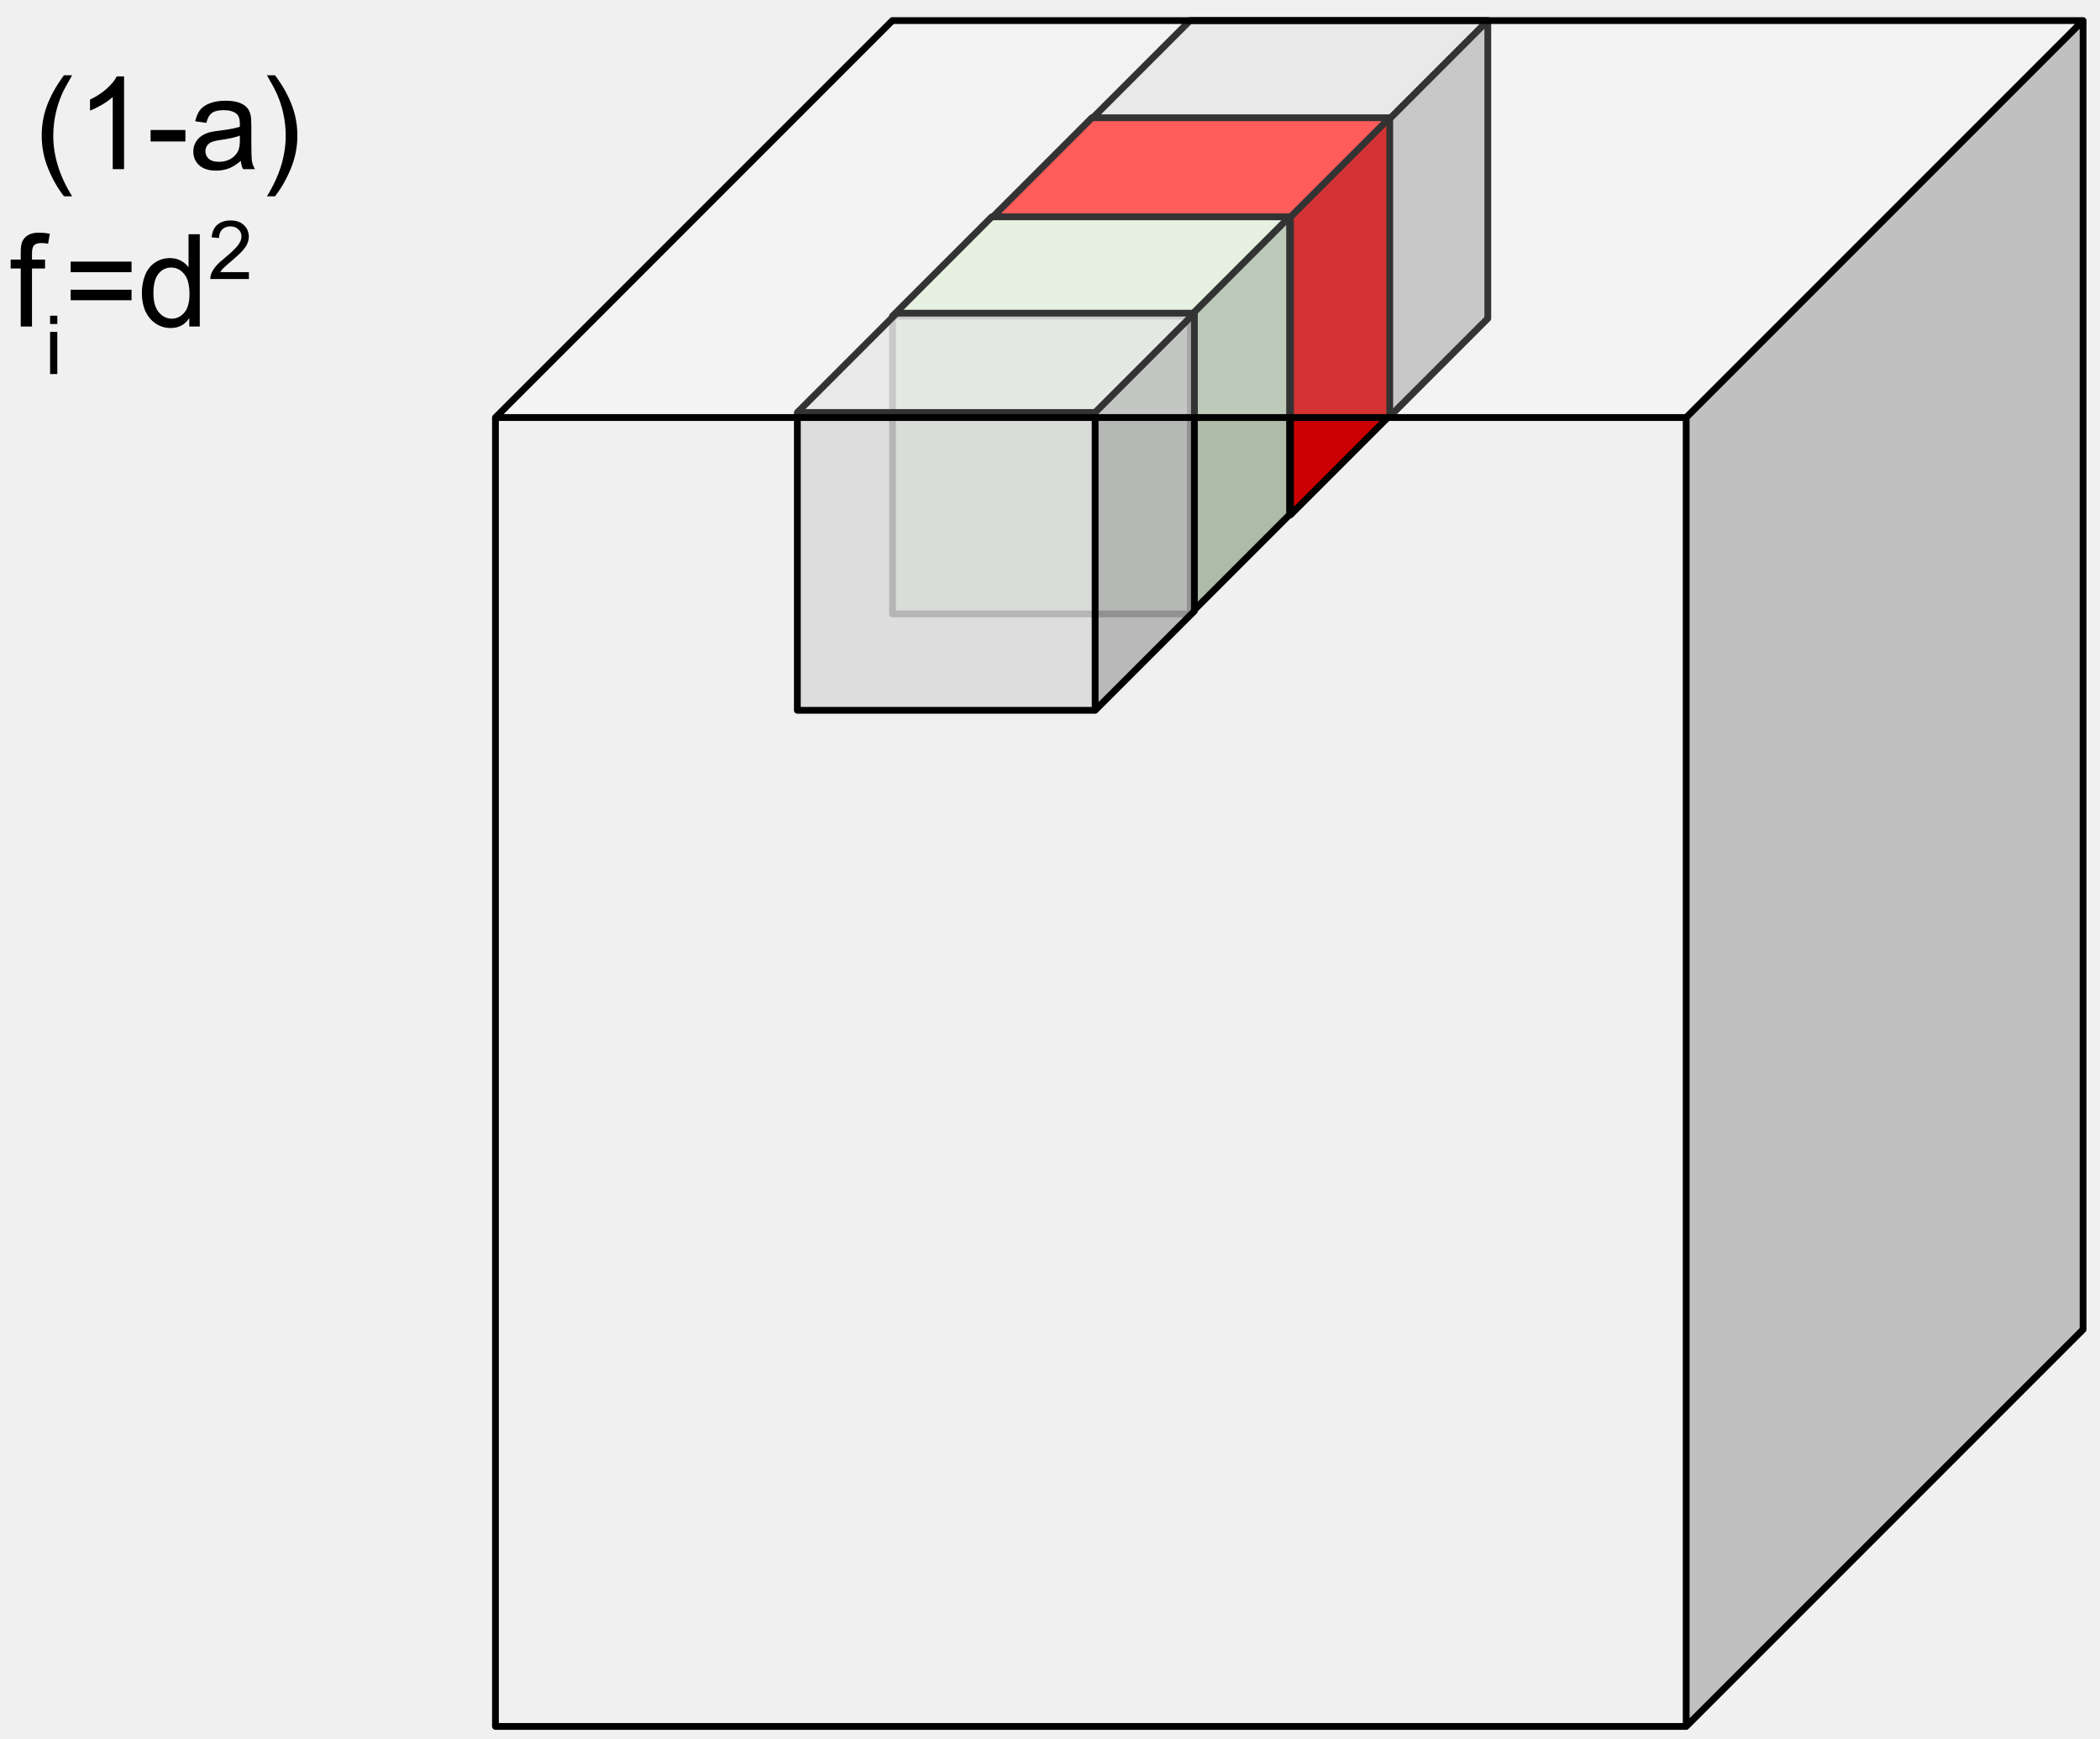
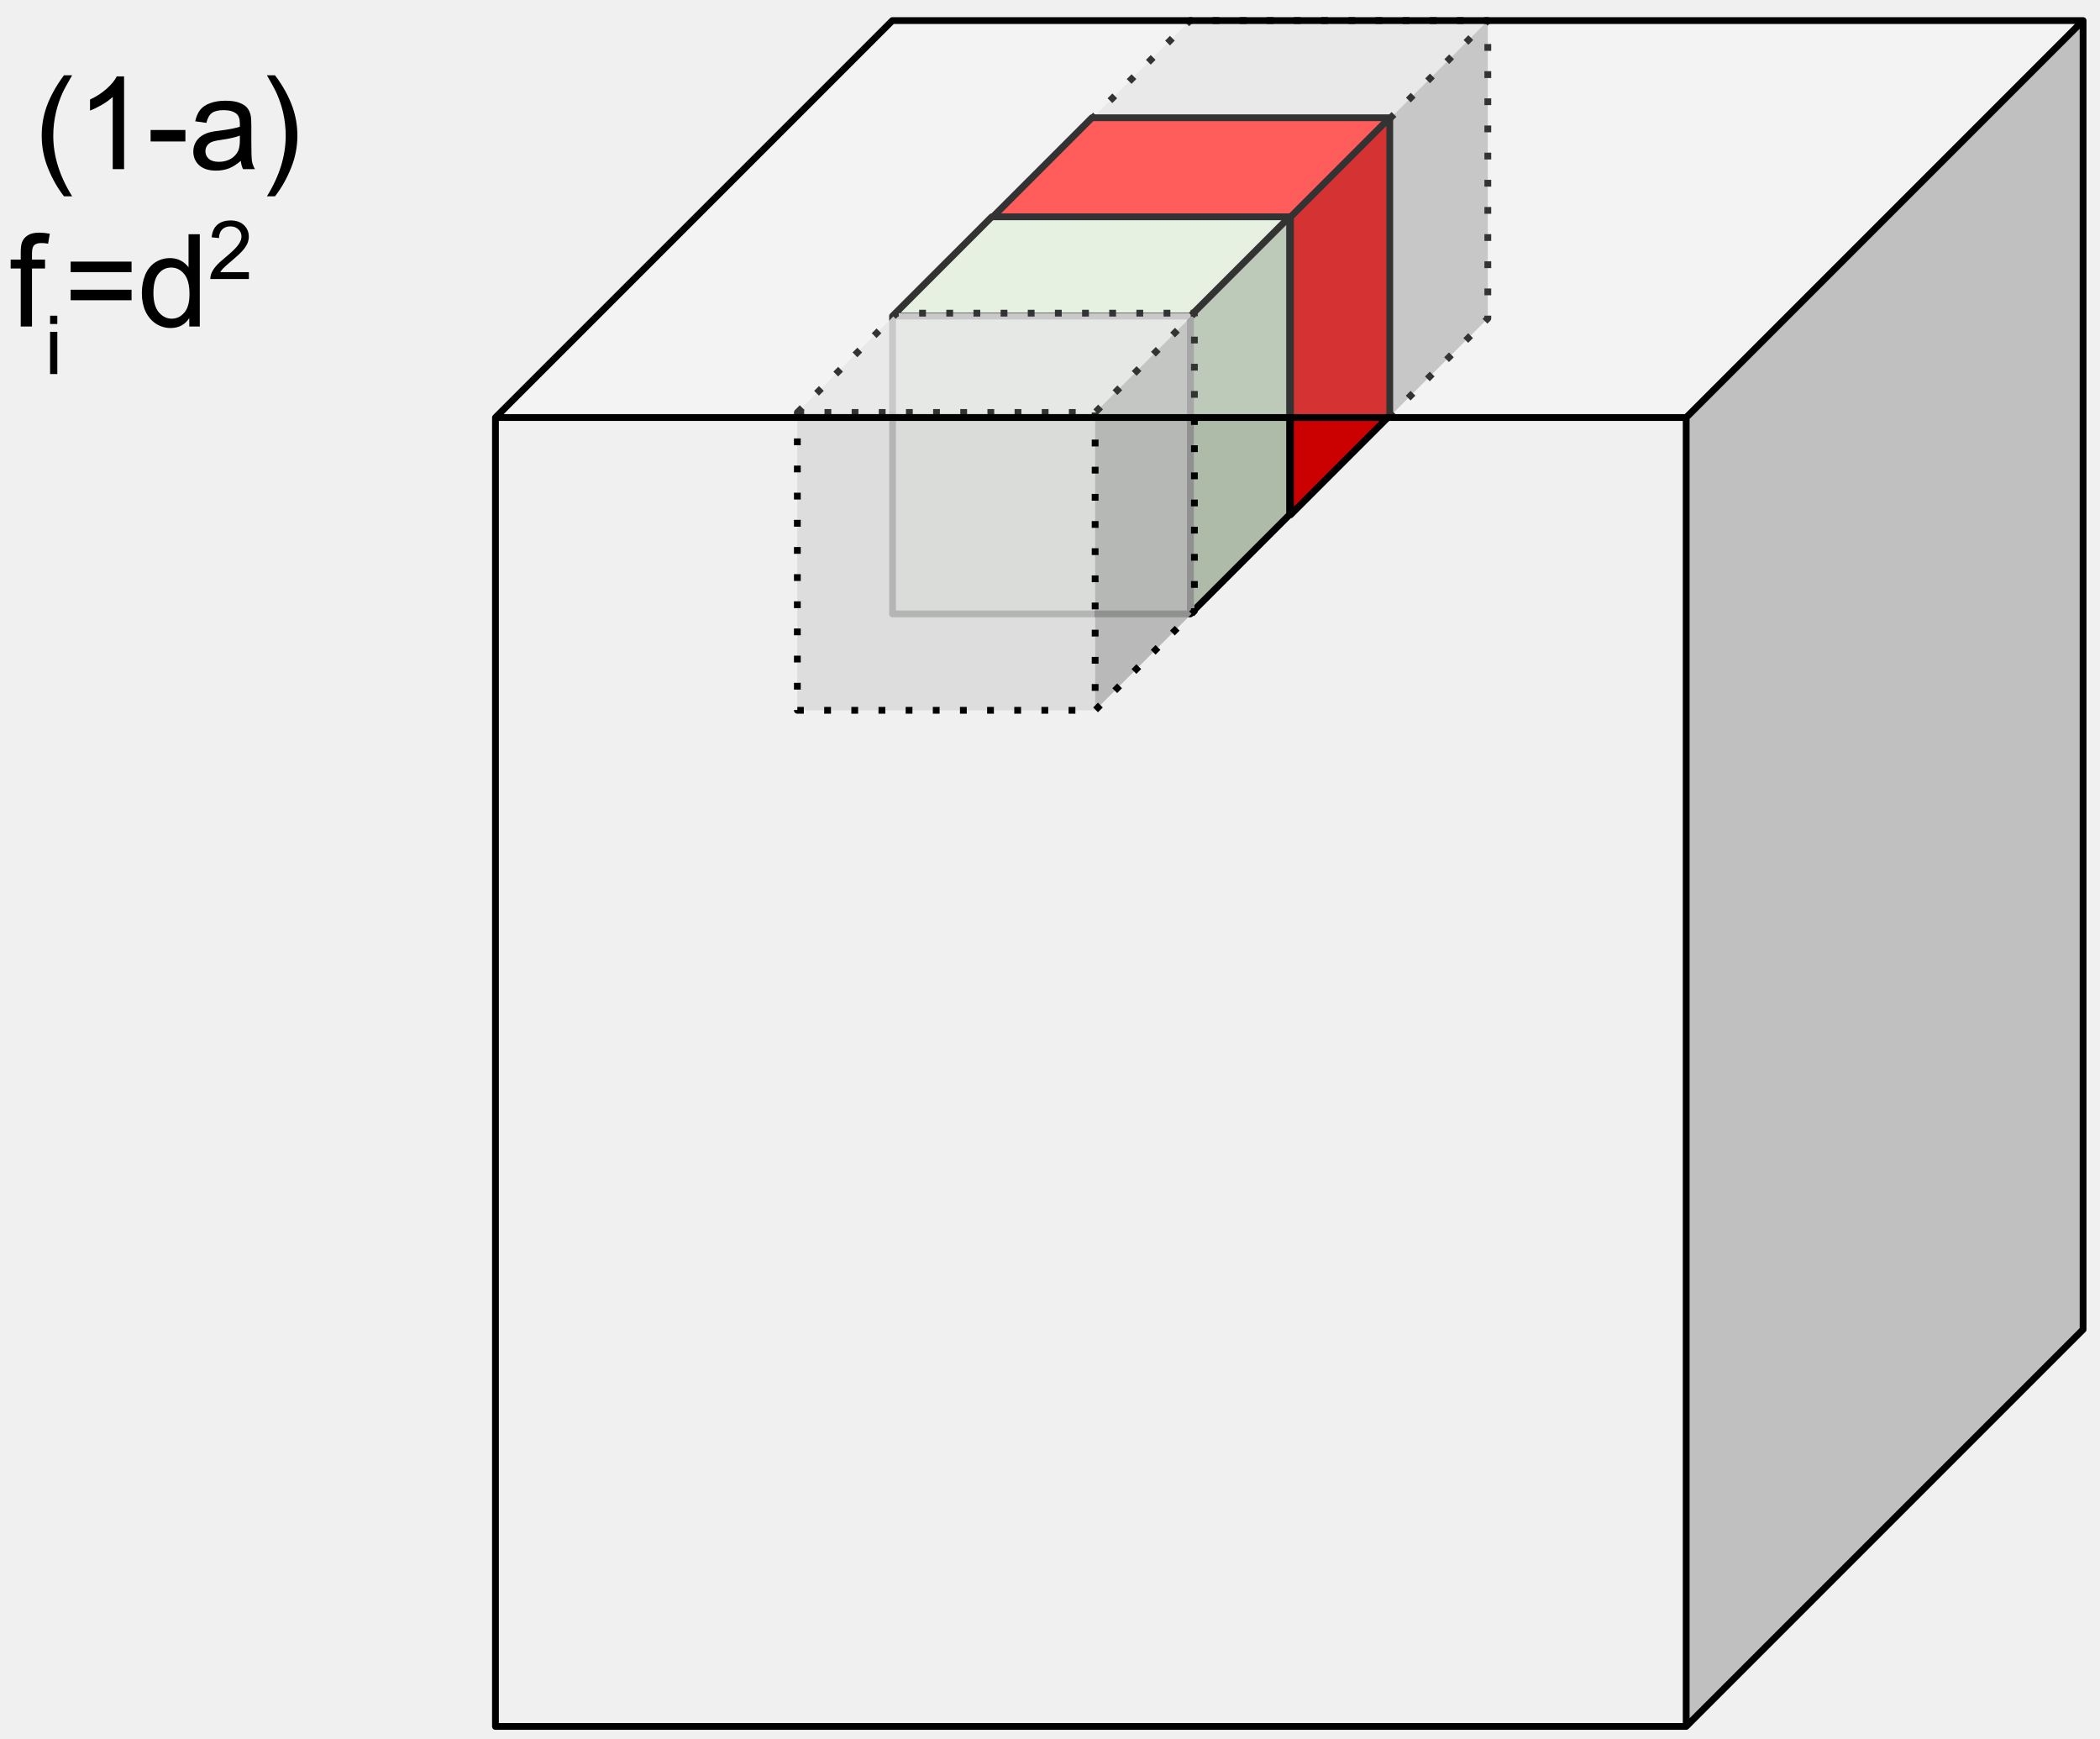
<svg xmlns="http://www.w3.org/2000/svg" version="1.1" viewBox="0.0 0.0 309.331 256.094" fill="none" stroke="none" stroke-linecap="square" stroke-miterlimit="10">
  <clipPath id="p.0">
    <path d="m0 0l309.331 0l0 256.094l-309.331 0l0 -256.094z" clip-rule="nonzero" />
  </clipPath>
  <g clip-path="url(#p.0)">
    <path fill="#000000" fill-opacity="0.0" d="m0 0l309.331 0l0 256.094l-309.331 0z" fill-rule="evenodd" />
    <path fill="#d9d9d9" fill-opacity="0.835" d="m160.667 17.654l43.866 0l0 43.866l-43.866 0z" fill-rule="evenodd" />
    <path fill="#adadad" fill-opacity="0.835" d="m204.533 17.654l14.622 -14.622l0 43.866l-14.622 14.622z" fill-rule="evenodd" />
    <path fill="#e0e0e0" fill-opacity="0.835" d="m160.667 17.654l14.622 -14.622l43.866 0l-14.622 14.622z" fill-rule="evenodd" />
    <path fill="#000000" fill-opacity="0.0" d="m160.667 17.654l14.622 -14.622l43.866 0l0 43.866l-14.622 14.622l-43.866 0zm0 0l43.866 0l14.622 -14.622m-14.622 14.622l0 43.866" fill-rule="evenodd" />
-     <path stroke="#000000" stroke-width="1.0" stroke-linejoin="round" stroke-linecap="butt" d="m160.667 17.654l14.622 -14.622l43.866 0l0 43.866l-14.622 14.622l-43.866 0zm0 0l43.866 0l14.622 -14.622m-14.622 14.622l0 43.866" fill-rule="evenodd" />
+     <path stroke="#000000" stroke-width="1.0" stroke-linejoin="round" stroke-linecap="butt" stroke-dasharray="1.0,3.0" d="m160.667 17.654l14.622 -14.622l43.866 0l0 43.866l-14.622 14.622l-43.866 0zm0 0l43.866 0l14.622 -14.622m-14.622 14.622l0 43.866" fill-rule="evenodd" />
    <path fill="#ff0000" d="m146.223 31.963l43.866 0l0 43.866l-43.866 0z" fill-rule="evenodd" />
    <path fill="#cb0000" d="m190.089 31.963l14.622 -14.622l0 43.866l-14.622 14.622z" fill-rule="evenodd" />
    <path fill="#ff3333" d="m146.223 31.963l14.622 -14.622l43.866 0l-14.622 14.622z" fill-rule="evenodd" />
    <path fill="#000000" fill-opacity="0.0" d="m146.223 31.963l14.622 -14.622l43.866 0l0 43.866l-14.622 14.622l-43.866 0zm0 0l43.866 0l14.622 -14.622m-14.622 14.622l0 43.866" fill-rule="evenodd" />
    <path stroke="#000000" stroke-width="1.0" stroke-linejoin="round" stroke-linecap="butt" d="m146.223 31.963l14.622 -14.622l43.866 0l0 43.866l-14.622 14.622l-43.866 0zm0 0l43.866 0l14.622 -14.622m-14.622 14.622l0 43.866" fill-rule="evenodd" />
    <path fill="#d9ead3" d="m131.47 46.554l43.866 0l0 43.866l-43.866 0z" fill-rule="evenodd" />
    <path fill="#adbba8" d="m175.336 46.554l14.622 -14.622l0 43.866l-14.622 14.622z" fill-rule="evenodd" />
    <path fill="#e0eedb" d="m131.47 46.554l14.622 -14.622l43.866 0l-14.622 14.622z" fill-rule="evenodd" />
    <path fill="#000000" fill-opacity="0.0" d="m131.47 46.554l14.622 -14.622l43.866 0l0 43.866l-14.622 14.622l-43.866 0zm0 0l43.866 0l14.622 -14.622m-14.622 14.622l0 43.866" fill-rule="evenodd" />
    <path stroke="#000000" stroke-width="1.0" stroke-linejoin="round" stroke-linecap="butt" d="m131.47 46.554l14.622 -14.622l43.866 0l0 43.866l-14.622 14.622l-43.866 0zm0 0l43.866 0l14.622 -14.622m-14.622 14.622l0 43.866" fill-rule="evenodd" />
    <path fill="#000000" fill-opacity="0.0" d="m-4.013 -2.008l63.969 0l0 26.961l-63.969 0z" fill-rule="evenodd" />
    <path fill="#000000" d="m9.424 28.912q-1.375 -1.75 -2.328 -4.078q-0.953 -2.344 -0.953 -4.844q0 -2.219 0.703 -4.234q0.844 -2.344 2.578 -4.672l1.203 0q-1.125 1.922 -1.484 2.75q-0.562 1.281 -0.891 2.672q-0.406 1.734 -0.406 3.484q0 4.469 2.781 8.922l-1.203 0zm8.853 -4.0l-1.672 0l0 -10.641q-0.594 0.578 -1.578 1.156q-0.984 0.562 -1.766 0.859l0 -1.625q1.406 -0.656 2.453 -1.594q1.047 -0.938 1.484 -1.812l1.078 0l0 13.656zm3.907 -4.078l0 -1.688l5.125 0l0 1.688l-5.125 0zm13.291 2.859q-0.938 0.797 -1.797 1.125q-0.859 0.312 -1.844 0.312q-1.609 0 -2.484 -0.781q-0.875 -0.797 -0.875 -2.031q0 -0.734 0.328 -1.328q0.328 -0.594 0.859 -0.953q0.531 -0.359 1.203 -0.547q0.5 -0.141 1.484 -0.25q2.031 -0.25 2.984 -0.578q0 -0.344 0 -0.438q0 -1.016 -0.469 -1.438q-0.641 -0.562 -1.906 -0.562q-1.172 0 -1.734 0.406q-0.562 0.406 -0.828 1.469l-1.641 -0.234q0.234 -1.047 0.734 -1.688q0.516 -0.641 1.469 -0.984q0.969 -0.359 2.25 -0.359q1.266 0 2.047 0.297q0.781 0.297 1.156 0.75q0.375 0.453 0.516 1.141q0.094 0.422 0.094 1.531l0 2.234q0 2.328 0.094 2.953q0.109 0.609 0.438 1.172l-1.75 0q-0.266 -0.516 -0.328 -1.219zm-0.141 -3.719q-0.906 0.359 -2.734 0.625q-1.031 0.141 -1.453 0.328q-0.422 0.188 -0.656 0.547q-0.234 0.359 -0.234 0.797q0 0.672 0.5 1.125q0.516 0.438 1.484 0.438q0.969 0 1.719 -0.422q0.75 -0.438 1.109 -1.156q0.266 -0.578 0.266 -1.672l0 -0.609zm5.173 8.938l-1.188 0q2.766 -4.453 2.766 -8.922q0 -1.734 -0.391 -3.453q-0.328 -1.391 -0.891 -2.672q-0.359 -0.844 -1.484 -2.781l1.188 0q1.75 2.328 2.578 4.672q0.719 2.016 0.719 4.234q0 2.5 -0.969 4.844q-0.953 2.328 -2.328 4.078z" fill-rule="nonzero" />
-     <path fill="#000000" fill-opacity="0.0" d="m-7.601 21.173l231.213 0l0 26.961l-231.213 0z" fill-rule="evenodd" />
+     <path fill="#000000" fill-opacity="0.0" d="m-7.601 21.173l86.268 0l0 26.961l-86.268 0z" fill-rule="evenodd" />
    <path fill="#000000" d="m3.055 48.093l0 -8.547l-1.484 0l0 -1.312l1.484 0l0 -1.047q0 -0.984 0.172 -1.469q0.234 -0.656 0.844 -1.047q0.609 -0.406 1.703 -0.406q0.703 0 1.562 0.156l-0.25 1.469q-0.516 -0.094 -0.984 -0.094q-0.766 0 -1.078 0.328q-0.312 0.312 -0.312 1.203l0 0.906l1.922 0l0 1.312l-1.922 0l0 8.547l-1.656 0z" fill-rule="nonzero" />
    <path fill="#000000" d="m7.379 47.718l0 -1.219l1.063 0l0 1.219l-1.063 0zm0 7.375l0 -6.219l1.063 0l0 6.219l-1.063 0z" fill-rule="nonzero" />
    <path fill="#000000" d="m19.377 40.093l-8.969 0l0 -1.562l8.969 0l0 1.562zm0 4.125l-8.969 0l0 -1.547l8.969 0l0 1.547zm8.504 3.875l0 -1.25q-0.938 1.469 -2.75 1.469q-1.172 0 -2.172 -0.641q-0.984 -0.656 -1.531 -1.812q-0.531 -1.172 -0.531 -2.688q0 -1.469 0.484 -2.672q0.5 -1.203 1.469 -1.844q0.984 -0.641 2.203 -0.641q0.891 0 1.578 0.375q0.703 0.375 1.141 0.984l0 -4.875l1.656 0l0 13.594l-1.547 0zm-5.281 -4.922q0 1.891 0.797 2.828q0.812 0.938 1.891 0.938q1.094 0 1.859 -0.891q0.766 -0.891 0.766 -2.734q0 -2.016 -0.781 -2.953q-0.781 -0.953 -1.922 -0.953q-1.109 0 -1.859 0.906q-0.75 0.906 -0.75 2.859z" fill-rule="nonzero" />
    <path fill="#000000" d="m36.663 40.078l0 1.016l-5.687 0q0 -0.375 0.125 -0.734q0.219 -0.578 0.688 -1.141q0.484 -0.562 1.391 -1.297q1.406 -1.156 1.891 -1.828q0.5 -0.672 0.5 -1.266q0 -0.625 -0.453 -1.047q-0.453 -0.438 -1.172 -0.438q-0.766 0 -1.219 0.453q-0.453 0.453 -0.469 1.266l-1.078 -0.109q0.109 -1.219 0.828 -1.844q0.734 -0.641 1.969 -0.641q1.234 0 1.953 0.688q0.719 0.688 0.719 1.703q0 0.516 -0.219 1.016q-0.203 0.484 -0.703 1.047q-0.484 0.547 -1.609 1.5q-0.953 0.797 -1.234 1.094q-0.266 0.281 -0.438 0.562l4.219 0z" fill-rule="nonzero" />
    <path fill="#d9d9d9" fill-opacity="0.835" d="m117.449 60.748l43.866 0l0 43.866l-43.866 0z" fill-rule="evenodd" />
    <path fill="#adadad" fill-opacity="0.835" d="m161.315 60.748l14.622 -14.622l0 43.866l-14.622 14.622z" fill-rule="evenodd" />
    <path fill="#e0e0e0" fill-opacity="0.835" d="m117.449 60.748l14.622 -14.622l43.866 0l-14.622 14.622z" fill-rule="evenodd" />
    <path fill="#000000" fill-opacity="0.0" d="m117.449 60.748l14.622 -14.622l43.866 0l0 43.866l-14.622 14.622l-43.866 0zm0 0l43.866 0l14.622 -14.622m-14.622 14.622l0 43.866" fill-rule="evenodd" />
-     <path stroke="#000000" stroke-width="1.0" stroke-linejoin="round" stroke-linecap="butt" d="m117.449 60.748l14.622 -14.622l43.866 0l0 43.866l-14.622 14.622l-43.866 0zm0 0l43.866 0l14.622 -14.622m-14.622 14.622l0 43.866" fill-rule="evenodd" />
+     <path stroke="#000000" stroke-width="1.0" stroke-linejoin="round" stroke-linecap="butt" stroke-dasharray="1.0,3.0" d="m117.449 60.748l14.622 -14.622l43.866 0l0 43.866l-14.622 14.622l-43.866 0zm0 0l43.866 0l14.622 -14.622m-14.622 14.622l0 43.866" fill-rule="evenodd" />
    <path fill="#000000" fill-opacity="0.0" d="m72.982 61.495l175.394 0l0 192.78l-175.394 0z" fill-rule="evenodd" />
    <path fill="#000000" fill-opacity="0.0" d="m248.375 61.495l58.465 -58.465l0 192.78l-58.465 58.465z" fill-rule="evenodd" />
    <path fill="#000000" fill-opacity="0.0" d="m72.982 61.495l58.465 -58.465l175.394 0l-58.465 58.465z" fill-rule="evenodd" />
    <path fill="#000000" fill-opacity="0.0" d="m72.982 61.495l58.465 -58.465l175.394 0l0 192.78l-58.465 58.465l-175.394 0zm0 0l175.394 0l58.465 -58.465m-58.465 58.465l0 192.78" fill-rule="evenodd" />
    <path fill="#000000" fill-opacity="0.2" d="m248.375 61.495l58.465 -58.465l0 192.78l-58.465 58.465z" fill-rule="evenodd" />
    <path fill="#ffffff" fill-opacity="0.2" d="m72.982 61.495l58.465 -58.465l175.394 0l-58.465 58.465z" fill-rule="evenodd" />
    <path stroke="#000000" stroke-width="1.0" stroke-linejoin="round" stroke-linecap="butt" d="m72.982 61.495l58.465 -58.465l175.394 0l0 192.78l-58.465 58.465l-175.394 0zm0 0l175.394 0l58.465 -58.465m-58.465 58.465l0 192.78" fill-rule="evenodd" />
  </g>
</svg>
